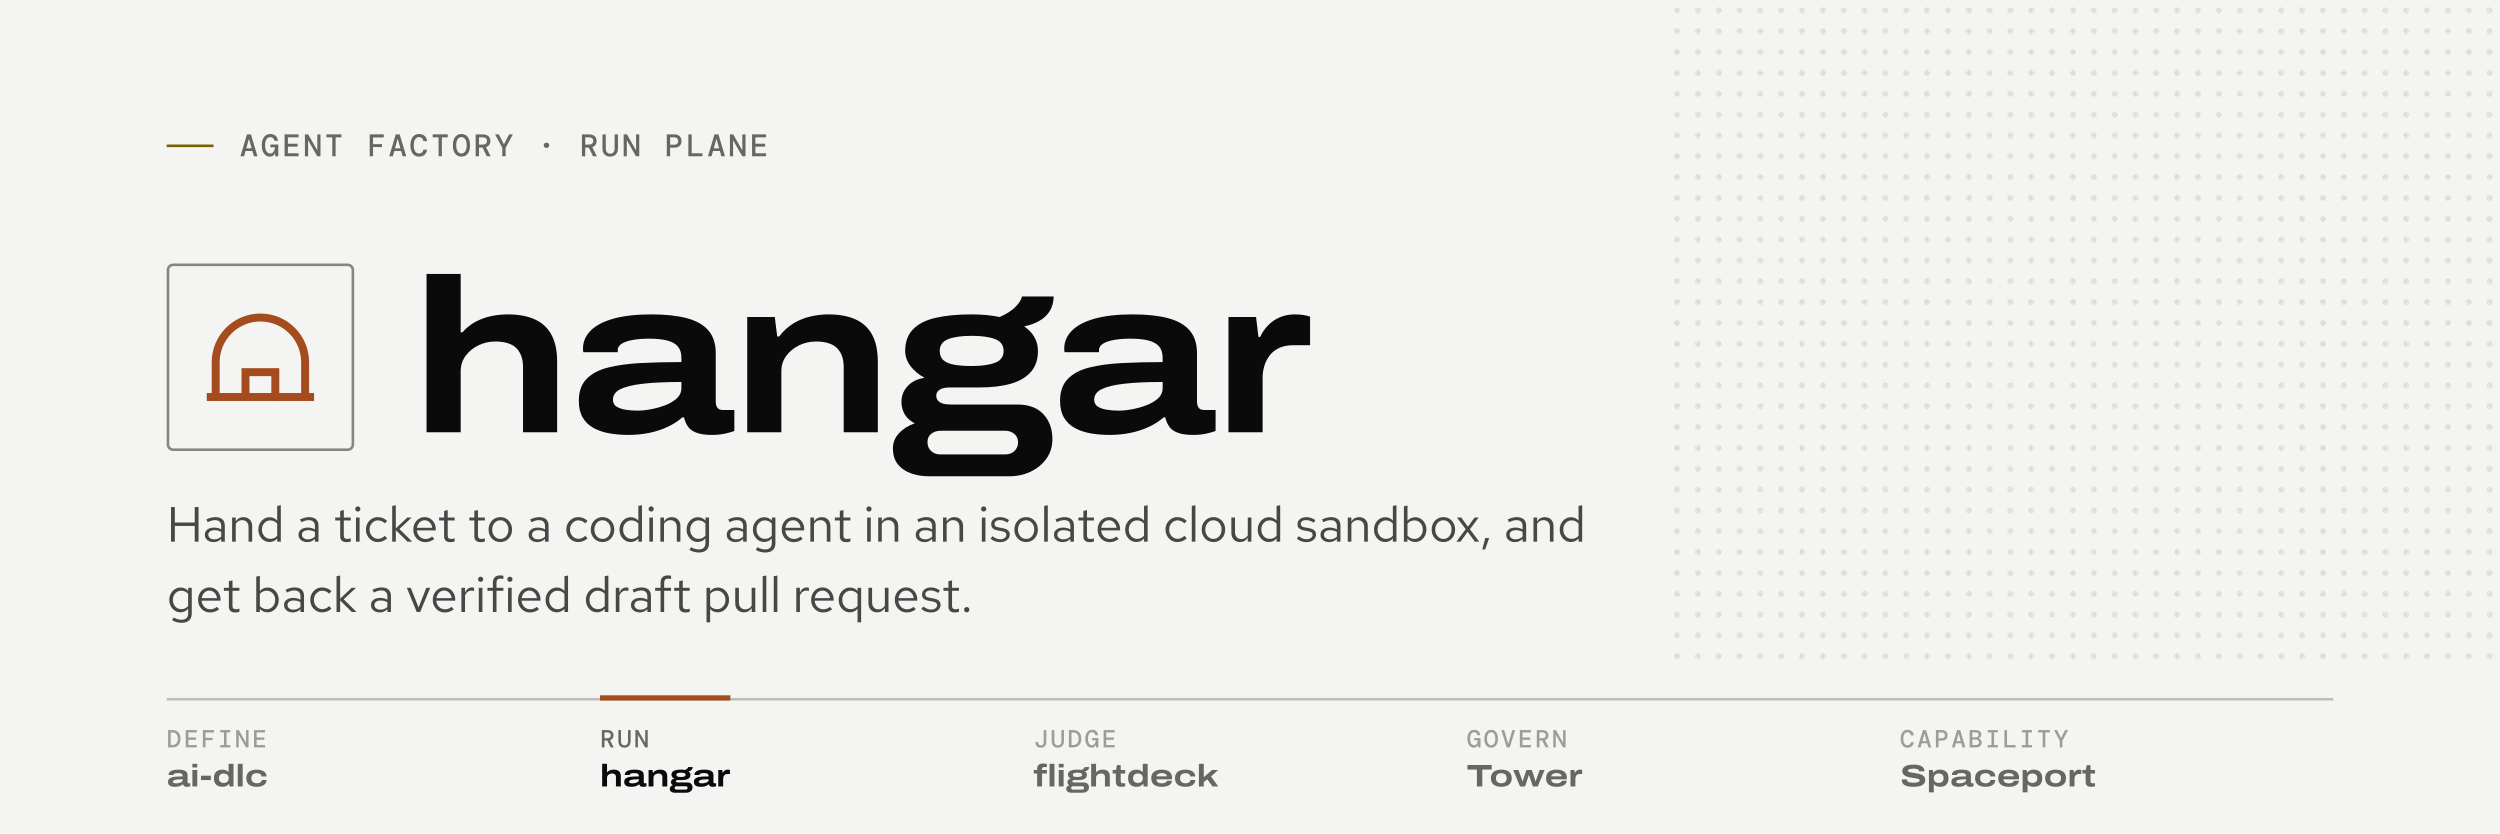
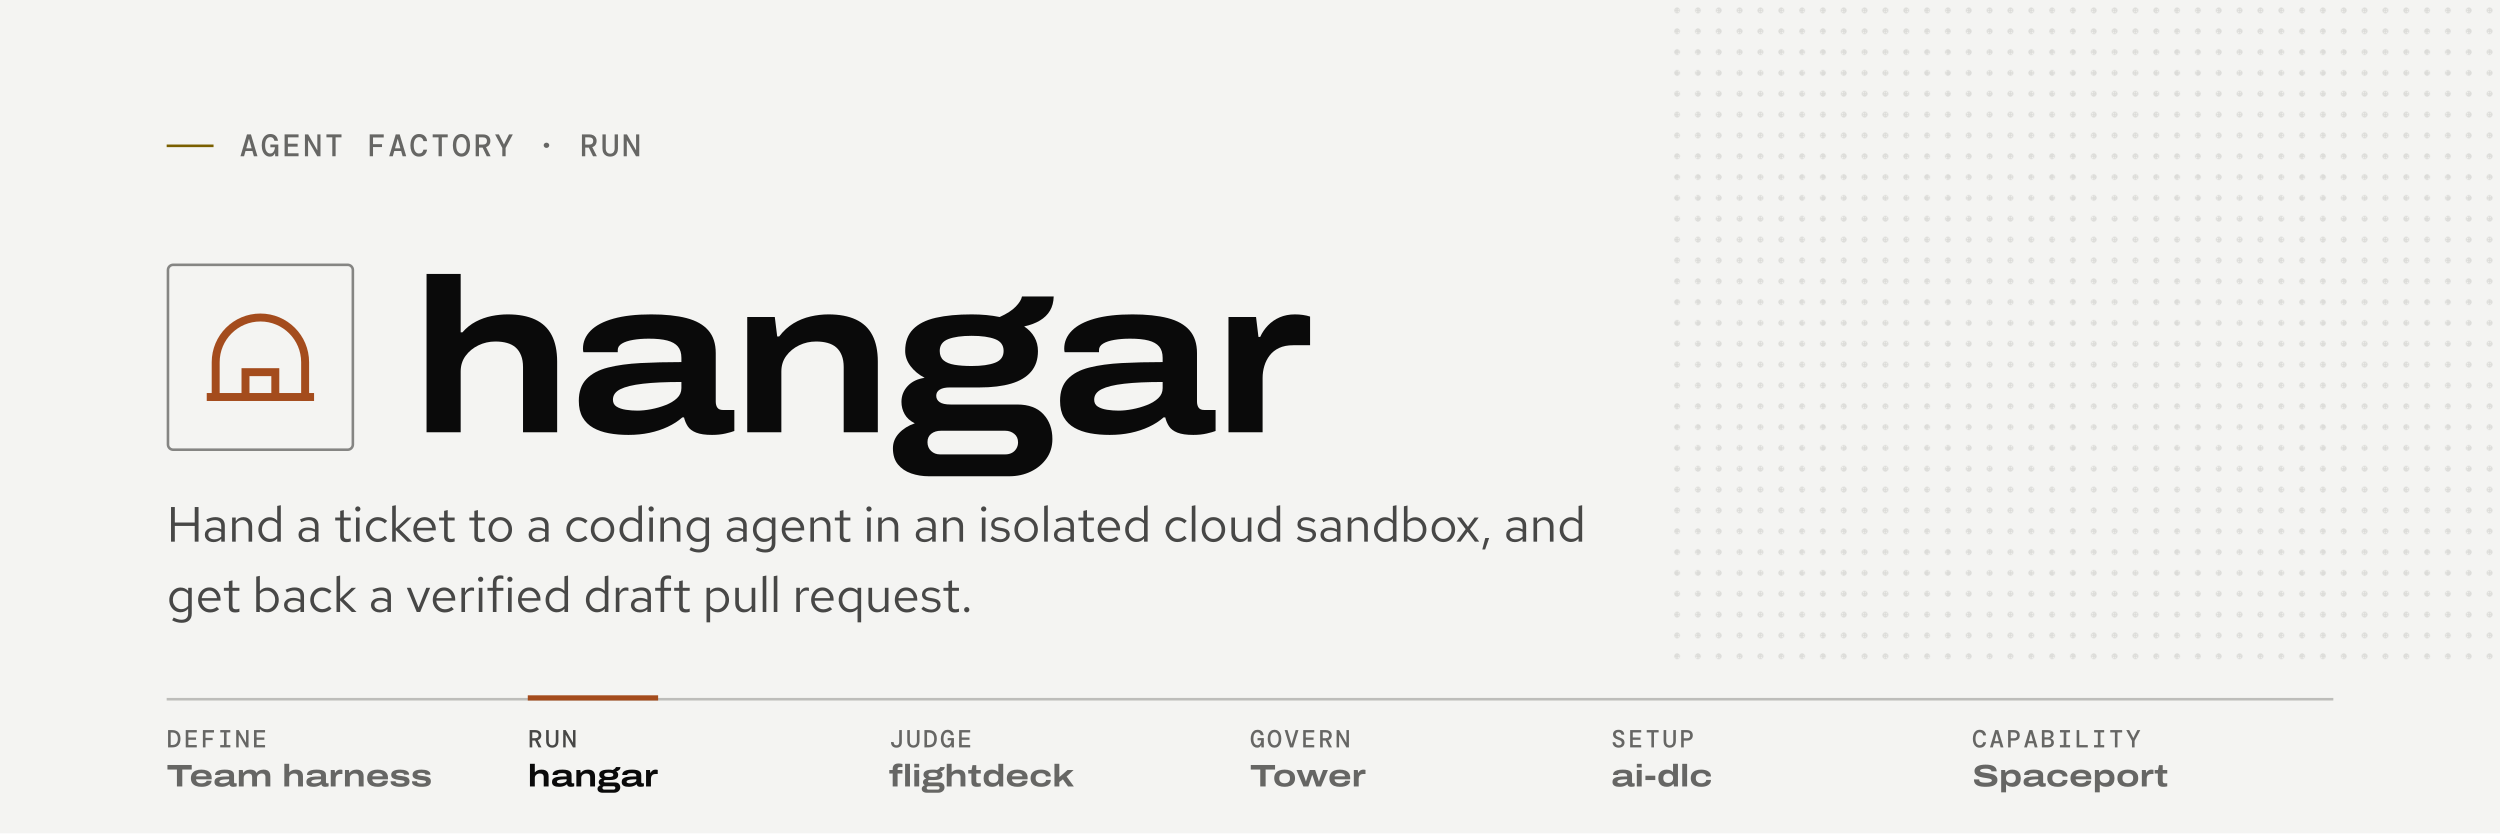
<svg xmlns="http://www.w3.org/2000/svg" width="960" height="320" viewBox="0 0 960 320" role="img" aria-labelledby="t d">
  <defs>
    <path id="m1" d="M28 0 237 700H363L572 0H457L410 168H190L143 0ZM297 550 214 253H386L303 550Z" />
    <path id="m7" d="M291 -12Q213 -12 154 32.5Q95 77 62 158Q29 239 29 350Q29 459 62 540Q95 621 156.5 666.5Q218 712 304 712Q408 712 471.5 655Q535 598 549 494H434Q424 548 390.5 580Q357 612 304 612Q223 612 180 542Q137 472 137 350Q137 223 182.5 155.5Q228 88 301 88Q350 88 382 117Q414 146 431 191.5Q448 237 452 288H305V376H559V0H461L454 94H448Q428 48 392 18Q356 -12 291 -12Z" />
    <path id="m5" d="M80 0V700H527V605H186V401H497V307H186V95H527V0Z" />
    <path id="m15" d="M51 0V700H155L448 187V700H549V0H445L152 513V0Z" />
    <path id="m21" d="M247 0V605H59V700H541V605H353V0Z" />
    <path id="m6" d="M84 0V700H533V601H190V387H478V294H190V0Z" />
    <path id="m3" d="M302 -12Q214 -12 152.5 33Q91 78 58.5 159.5Q26 241 26 349Q26 458 58.5 539.5Q91 621 153 666.5Q215 712 302 712Q415 712 482 650.5Q549 589 560 484H443Q434 539 398.5 575.5Q363 612 301 612Q222 612 178 542Q134 472 134 349Q134 227 178 157.5Q222 88 301 88Q365 88 399 121.5Q433 155 443 210H560Q544 107 479 47.5Q414 -12 302 -12Z" />
    <path id="m16" d="M300 -12Q215 -12 153 32Q91 76 58 157Q25 238 25 350Q25 462 58 543Q91 624 153 668Q215 712 300 712Q386 712 447.5 668Q509 624 542 543Q575 462 575 350Q575 238 542 157Q509 76 447.5 32Q386 -12 300 -12ZM300 88Q375 88 421 155.5Q467 223 467 350Q467 477 421 544.5Q375 612 300 612Q224 612 178.5 544.5Q133 477 133 350Q133 223 178.5 155.5Q224 88 300 88Z" />
    <path id="m19" d="M75 0V700H304Q386 700 439.5 672Q493 644 519.5 596.5Q546 549 546 489Q546 421 511.5 368.5Q477 316 406 292L553 0H430L296 277H181V0ZM181 373H298Q370 373 403.5 405Q437 437 437 489Q437 542 404 573.5Q371 605 297 605H181Z" />
    <path id="m26" d="M247 0V266L16 700H137L300 378L463 700H584L353 266V0Z" />
    <path id="m87" d="M300 267Q263 267 237 291.5Q211 316 211 351Q211 386 237 410Q263 434 300 434Q338 434 363.5 410Q389 386 389 351Q389 316 363.5 291.5Q338 267 300 267Z" />
    <path id="m22" d="M298 -12Q227 -12 171.5 17Q116 46 84 105.5Q52 165 52 256V700H158V250Q158 170 196 126.5Q234 83 300 83Q366 83 404 126.5Q442 170 442 250V700H548V256Q548 165 515 105.5Q482 46 425.5 17Q369 -12 298 -12Z" />
-     <path id="m17" d="M71 0V700H308Q388 700 440 672.5Q492 645 517 597Q542 549 542 487Q542 425 517 377Q492 329 440 301.5Q388 274 308 274H177V0ZM177 369H303Q371 369 402.5 401Q434 433 434 487Q434 540 402.5 572.5Q371 605 303 605H177Z" />
-     <path id="m12" d="M81 0V700H187V95H532V0Z" />
    <path id="d35" d="M69 0V724H225V457H233Q260 488 294.5 506Q329 524 366.5 531.5Q404 539 440 539Q515 539 565.5 515.5Q616 492 641 444Q666 396 666 323V0H510V298Q510 329 501 351.5Q492 374 476 388Q460 402 436.5 408.5Q413 415 384 415Q342 415 306 397.5Q270 380 247.5 349.5Q225 319 225 278V0Z" />
    <path id="d28" d="M270 -12Q222 -12 181 -4.5Q140 3 109 20.5Q78 38 60.5 68Q43 98 43 144Q43 207 78 243.5Q113 280 176.5 296Q240 312 325.5 316.5Q411 321 512 321V340Q512 373 496 392Q480 411 447.5 419.5Q415 428 363 428Q324 428 291.5 422.5Q259 417 240 405.5Q221 394 221 376V366H64Q63 370 62.5 373.5Q62 377 62 382Q62 429 97 464.5Q132 500 201.5 519.5Q271 539 374 539Q470 539 535.5 522Q601 505 635 466Q669 427 669 362V141Q669 123 676.5 112.5Q684 102 702 102H754V6Q742 1 714 -5.5Q686 -12 652 -12Q606 -12 579.5 -1.5Q553 9 541 27.5Q529 46 524 68H516Q488 43 449.5 25Q411 7 366 -2.5Q321 -12 270 -12ZM311 99Q339 99 373.5 105.5Q408 112 440 124.5Q472 137 492 156Q512 175 512 202V230Q405 230 336 222Q267 214 233 197Q199 180 199 149Q199 128 215.5 117.5Q232 107 258 103Q284 99 311 99Z" />
    <path id="d42" d="M69 0V527H195L206 438H215Q244 476 280.5 498Q317 520 358.5 529.5Q400 539 440 539Q515 539 565.5 515.5Q616 492 641 444Q666 396 666 323V0H510V298Q510 329 501 351.5Q492 374 476 388Q460 402 436.5 408.5Q413 415 384 415Q342 415 306 397.5Q270 380 247.5 349.5Q225 319 225 278V0Z" />
    <path id="d34" d="M177 -201Q134 -201 96.5 -188Q59 -175 36 -147Q13 -119 13 -73Q13 -34 41 -4Q69 26 113 41Q81 57 66.5 83Q52 109 52 139Q52 181 80.5 211.5Q109 242 158 249Q118 270 93.5 302.5Q69 335 69 372Q69 434 105 471Q141 508 209 523.5Q277 539 373 539Q408 539 440 536Q472 533 501 527Q550 549 574.5 574.5Q599 600 603 621H748Q747 583 731 556Q715 529 685 511Q655 493 613 484Q643 464 659.5 435.5Q676 407 676 371Q676 314 644.5 277Q613 240 553.5 222.5Q494 205 409 205H273Q243 205 227 195Q211 185 211 167Q211 149 226.5 138Q242 127 277 127H581Q660 127 701 82.5Q742 38 742 -31Q742 -82 715 -120Q688 -158 643.5 -179.5Q599 -201 545 -201ZM228 -101H527Q543 -101 556 -94.5Q569 -88 577 -75Q585 -62 585 -46Q585 -21 567.5 -7Q550 7 527 7H232Q206 7 188.5 -6.5Q171 -20 171 -45Q171 -70 187.5 -85.5Q204 -101 228 -101ZM373 303Q441 303 480 318Q519 333 519 372Q519 411 480 426Q441 441 373 441Q305 441 266 426Q227 411 227 372Q227 344 244.5 329Q262 314 295 308.5Q328 303 373 303Z" />
    <path id="d46" d="M69 0V527H195L206 436H214Q227 465 249.5 488.5Q272 512 303 525.5Q334 539 373 539Q391 539 409 536.5Q427 534 442 529V398H365Q327 398 300.5 385.5Q274 373 257.5 351.5Q241 330 233 303.5Q225 277 225 248V0Z" />
    <path id="s8" d="M88 0V700H165V387H567V700H644V0H567V318H165V0Z" />
    <path id="s27" d="M226 -9Q174 -9 134 10Q94 29 71.5 62.5Q49 96 49 140Q49 184 72 216.5Q95 249 136 267Q177 285 232 285Q274 285 311.5 276Q349 267 381 247V314Q381 374 349 404.5Q317 435 255 435Q221 435 185.5 425Q150 415 107 393L80 449Q178 496 264 496Q355 496 404 451.5Q453 407 453 324V0H381V57Q349 24 310 7.5Q271 -9 226 -9ZM119 142Q119 99 152.5 73Q186 47 241 47Q282 47 316.5 61Q351 75 381 103V197Q350 215 317 223.5Q284 232 243 232Q187 232 153 207.5Q119 183 119 142Z" />
    <path id="s41" d="M75 0V488H148V409Q176 453 215 474.5Q254 496 303 496Q356 496 395.5 473.5Q435 451 457.5 410.5Q480 370 480 316V0H407V295Q407 360 371.5 397.5Q336 435 276 435Q236 435 203 416Q170 397 148 360V0Z" />
    <path id="s30" d="M278 -7Q215 -7 164 26.5Q113 60 83 116.5Q53 173 53 243Q53 314 83.5 370.5Q114 427 166 460.5Q218 494 282 494Q327 494 366 476.5Q405 459 434 426V722L507 737V0H434V65Q406 30 366 11.5Q326 -7 278 -7ZM296 57Q339 57 375 74Q411 91 434 122V364Q410 395 373.5 412.5Q337 430 296 430Q247 430 208.5 406Q170 382 147.5 340Q125 298 125 244Q125 191 147.5 148.5Q170 106 208.5 81.5Q247 57 296 57Z" />
    <path id="s47" d="M261 -10Q198 -10 165.5 20.5Q133 51 133 109V428H32V488H133V622L206 639V488H346V428H206V128Q206 89 222.5 72Q239 55 277 55Q296 55 311 58Q326 61 346 68V3Q326 -4 304 -7Q282 -10 261 -10Z" />
    <path id="s35" d="M74 0V488H147V0ZM111 609Q89 609 73.5 624.5Q58 640 58 661Q58 682 73.5 697.5Q89 713 111 713Q133 713 148.5 697.5Q164 682 164 661Q164 640 148.5 624.5Q133 609 111 609Z" />
    <path id="s29" d="M294 -8Q226 -8 171.5 25.5Q117 59 85 116.5Q53 174 53 244Q53 315 85 372Q117 429 171.5 462.5Q226 496 294 496Q348 496 397 476Q446 456 482 420L435 369Q409 398 372 414Q335 430 297 430Q249 430 210.5 405Q172 380 149 338Q126 296 126 244Q126 192 149 150Q172 108 210.5 83Q249 58 297 58Q335 58 372 74.5Q409 91 435 119L482 68Q446 32 397 12Q348 -8 294 -8Z" />
    <path id="s38" d="M75 0V722L148 737V269L380 488H468L220 256L479 0H383L148 233V0Z" />
    <path id="s31" d="M295 -10Q227 -10 172 23.5Q117 57 85 114.5Q53 172 53 244Q53 316 83.5 373Q114 430 166 463Q218 496 283 496Q347 496 397.5 463.5Q448 431 477.5 375.5Q507 320 507 250V228H124Q128 178 151.5 138.5Q175 99 213.5 76.5Q252 54 298 54Q336 54 371.5 67.5Q407 81 432 104L478 55Q436 22 391 6Q346 -10 295 -10ZM126 280H435Q430 324 408.5 358.5Q387 393 354.5 413Q322 433 282 433Q242 433 209 413.5Q176 394 154.5 359.5Q133 325 126 280Z" />
    <path id="s42" d="M290 -8Q223 -8 169 25Q115 58 84 115Q53 172 53 244Q53 316 84 373Q115 430 169 463Q223 496 290 496Q358 496 411.5 463Q465 430 496 373Q527 316 527 244Q527 172 496 115Q465 58 411.5 25Q358 -8 290 -8ZM290 56Q338 56 375 80.5Q412 105 433.5 148Q455 191 455 244Q455 298 433.5 340.5Q412 383 375 407.5Q338 432 290 432Q242 432 205 407.5Q168 383 146.5 340.5Q125 298 125 244Q125 191 146.5 148Q168 105 205 80.5Q242 56 290 56Z" />
    <path id="s33" d="M301 -219Q252 -219 202.5 -205.5Q153 -192 111 -168L142 -112Q187 -135 224 -146Q261 -157 298 -157Q365 -157 399.5 -125Q434 -93 434 -32V66Q406 31 366 12.5Q326 -6 278 -6Q215 -6 164 27.5Q113 61 83 117.5Q53 174 53 244Q53 314 83.5 370.5Q114 427 166 460.5Q218 494 282 494Q328 494 367 476.5Q406 459 435 425V488H507V-31Q507 -122 454 -170.5Q401 -219 301 -219ZM296 57Q339 57 375 74.5Q411 92 434 123V364Q410 395 373.5 412.5Q337 430 296 430Q247 430 208.5 406Q170 382 147.5 340Q125 298 125 244Q125 191 147.5 148.5Q170 106 208.5 81.5Q247 57 296 57Z" />
    <path id="s46" d="M226 -10Q166 -10 115 8.5Q64 27 28 62L67 110Q111 78 148 63.5Q185 49 224 49Q277 49 312 74Q347 99 347 138Q347 168 326.5 185Q306 202 259 211L179 225Q108 238 74.5 269Q41 300 41 353Q41 395 63.5 427Q86 459 126 477.5Q166 496 217 496Q267 496 312 481.5Q357 467 403 435L367 384Q329 411 291 423.5Q253 436 214 436Q166 436 137 415Q108 394 108 358Q108 328 126.5 312Q145 296 192 288L274 273Q348 260 382 228Q416 196 416 142Q416 99 391 64.5Q366 30 323 10Q280 -10 226 -10Z" />
    <path id="s39" d="M75 0V722L148 737V0Z" />
    <path id="s48" d="M249 -8Q197 -8 157 15Q117 38 94.5 79Q72 120 72 173V488H146V194Q146 129 181 91Q216 53 276 53Q317 53 349.5 72Q382 91 404 127V488H477V0H404V79Q376 36 337.5 14Q299 -8 249 -8Z" />
    <path id="s28" d="M75 0V715L148 730V421Q176 456 216 475Q256 494 305 494Q369 494 419.5 460.5Q470 427 500 370.5Q530 314 530 244Q530 174 499.5 117Q469 60 417.5 26.5Q366 -7 301 -7Q255 -7 215.5 11.5Q176 30 147 64V0ZM287 56Q336 56 374.5 80.5Q413 105 435.5 147.5Q458 190 458 243Q458 297 435.5 339Q413 381 374.5 405.5Q336 430 287 430Q244 430 207.5 412.5Q171 395 148 363V124Q172 92 208.5 74Q245 56 287 56Z" />
    <path id="s51" d="M13 0 200 253 24 488H111L246 302L380 488H463L286 251L474 0H387L241 199L96 0Z" />
    <path id="s63" d="M50 -157 110 74H188L107 -157Z" />
    <path id="s49" d="M215 0 15 488H94L252 91L408 488H486L285 0Z" />
    <path id="s45" d="M75 0V488H148V388Q167 439 202.5 467.5Q238 496 284 496Q297 496 308 494.5Q319 493 330 489V423Q318 427 304.5 429.5Q291 432 279 432Q234 432 200.5 406Q167 380 148 333V0Z" />
    <path id="s56" d="M137 0V428H28V488H137V590Q137 662 175 701Q213 740 283 740Q303 740 319.5 738Q336 736 349 731V665Q333 670 320 672Q307 674 290 674Q248 674 229 653.5Q210 633 210 589V488H349V428H210V0ZM444 0V488H517V0ZM481 609Q459 609 443.5 624.5Q428 640 428 661Q428 682 443.5 697.5Q459 713 481 713Q503 713 518.5 697.5Q534 682 534 661Q534 640 518.5 624.5Q503 609 481 609Z" />
    <path id="s32" d="M137 0V428H28V488H137V590Q137 662 175 701Q213 740 283 740Q303 740 319.5 738Q336 736 349 731V665Q333 670 320 672Q307 674 290 674Q248 674 229 653.5Q210 633 210 589V488H349V428H210V0Z" />
    <path id="s43" d="M75 -209V488H147V418Q175 455 215.5 474.5Q256 494 305 494Q369 494 419.5 460.5Q470 427 500 370.5Q530 314 530 244Q530 174 499.5 117Q469 60 417.5 26.5Q366 -7 301 -7Q255 -7 216 10.5Q177 28 148 61V-209ZM287 56Q336 56 374.5 80.5Q413 105 435.5 147.5Q458 190 458 243Q458 297 435.5 339Q413 381 374.5 405.5Q336 430 287 430Q244 430 207.5 412.5Q171 395 148 363V124Q172 92 208.5 74Q245 56 287 56Z" />
    <path id="s44" d="M434 -209V65Q406 30 366 11.5Q326 -7 278 -7Q215 -7 164 26.5Q113 60 83 116.5Q53 173 53 243Q53 314 83.5 370.5Q114 427 166 460.5Q218 494 282 494Q327 494 366 476.5Q405 459 434 426V488H507V-209ZM296 57Q339 57 375 74Q411 91 434 122V364Q410 395 373.5 412.5Q337 430 296 430Q247 430 208.5 406Q170 382 147.5 340Q125 298 125 244Q125 191 147.5 148.5Q170 106 208.5 81.5Q247 57 296 57Z" />
    <path id="s62" d="M125 -8Q103 -8 87.5 8Q72 24 72 46Q72 69 87.5 84.5Q103 100 125 100Q147 100 162.5 84.5Q178 69 178 46Q178 24 162.5 8Q147 -8 125 -8Z" />
    <path id="m4" d="M57 0V700H225Q394 700 476 606.5Q558 513 558 350Q558 187 476 93.5Q394 0 225 0ZM163 98H221Q343 98 397 166.5Q451 235 451 350Q451 465 397 533.5Q343 602 221 602H163Z" />
    <path id="m9" d="M95 0V94H247V606H97V700H503V606H353V94H505V0Z" />
-     <path id="d36" d="M69 608V724H225V608ZM69 0V527H225V0Z" />
-     <path id="d180" d="M50 205V344H366V205Z" />
-     <path id="d31" d="M320 -12Q238 -12 177 18Q116 48 81.5 109.5Q47 171 47 263Q47 357 81 418Q115 479 175 509Q235 539 313 539Q352 539 389 530.5Q426 522 457.5 505Q489 488 511 462H518V724H675V0H548L535 83H527Q489 31 435.5 9.5Q382 -12 320 -12ZM362 113Q412 113 447 130.5Q482 148 500.5 181Q519 214 519 259V267Q519 302 508.5 329Q498 356 477.5 375Q457 394 427.5 404.5Q398 415 361 415Q312 415 277.5 397.5Q243 380 225 348Q207 316 207 271V256Q207 211 225.5 179Q244 147 278.5 130Q313 113 362 113Z" />
-     <path id="d40" d="M69 0V724H225V0Z" />
-     <path id="d30" d="M381 -12Q277 -12 202.5 18.5Q128 49 88 110.5Q48 172 48 264Q48 356 88 417Q128 478 202.5 508.5Q277 539 381 539Q446 539 503.5 525.5Q561 512 604 484.5Q647 457 671 416Q695 375 695 320H537Q537 354 516 377Q495 400 459.5 412.5Q424 425 381 425Q326 425 288 407Q250 389 230 355.5Q210 322 210 274V254Q210 207 230.5 173Q251 139 290.5 120.5Q330 102 387 102Q429 102 464.5 115.5Q500 129 521.5 153Q543 177 543 208H695Q695 152 670.5 110.5Q646 69 603.5 42Q561 15 503.5 1.5Q446 -12 381 -12Z" />
+     <path id="d20" d="M328 0V541H25V687H802V541H500V0Z" />
+     <path id="d32" d="M387 -12Q282 -12 206 17.5Q130 47 88.5 108Q47 169 47 263Q47 355 87.5 416.5Q128 478 203.5 508.5Q279 539 381 539Q488 539 562 509Q636 479 674 420Q712 361 712 274V228H211Q214 182 236 153.5Q258 125 297.5 112Q337 99 390 99Q414 99 440.5 104.5Q467 110 490.5 120Q514 130 530 145.5Q546 161 548 183H708Q708 141 686 105Q664 69 622 43Q580 17 520.5 2.5Q461 -12 387 -12ZM212 323H545Q545 349 533 368.5Q521 388 498.5 401.5Q476 415 447 421.5Q418 428 384 428Q335 428 297.5 415.5Q260 403 238.5 379.5Q217 356 212 323Z" />
+     <path id="d41" d="M69 0V527H195L206 438H215Q243 476 278.5 498Q314 520 354.5 529.5Q395 539 434 539Q508 539 557.5 514.5Q607 490 629 438H639Q667 476 703 498Q739 520 779.5 529.5Q820 539 860 539Q931 539 979.5 515.5Q1028 492 1052 444Q1076 396 1076 323V0H920V298Q920 329 911.5 351.5Q903 374 887.5 388Q872 402 850.5 408.5Q829 415 802 415Q762 415 727.5 397.5Q693 380 671.5 349.5Q650 319 650 278V0H494V298Q494 329 486 351.5Q478 374 462.5 388Q447 402 425.5 408.5Q404 415 376 415Q336 415 301.5 397.5Q267 380 246 349.5Q225 319 225 278V0Z" />
+     <path id="d47" d="M340 -12Q281 -12 227 -2.5Q173 7 130.5 26Q88 45 63 76Q38 107 38 149Q38 154 38.5 158Q39 162 40 166H200Q200 164 199.5 161Q199 158 199 156Q199 133 219 119Q239 105 271.5 98.5Q304 92 341 92Q376 92 409.5 96Q443 100 465 111.5Q487 123 487 147Q487 171 461 182Q435 193 388.5 198.5Q342 204 280 213Q233 220 192.5 231Q152 242 121.5 259.5Q91 277 74 305Q57 333 57 374Q57 418 78 449.5Q99 481 137.5 501Q176 521 230 530Q284 539 349 539Q406 539 456.5 530Q507 521 545 502Q583 483 605 455Q627 427 627 390Q627 386 627 382Q627 378 626 375H466V380Q466 400 449 412Q432 424 405 429.5Q378 435 347 435Q336 435 314 434Q292 433 268.5 429Q245 425 229 416Q213 407 213 390Q213 369 238 359Q263 349 303.5 344Q344 339 391 333Q441 327 486.5 318Q532 309 567.5 291.5Q603 274 623 244Q643 214 643 166Q643 116 622 81.5Q601 47 561.5 26.5Q522 6 465.5 -3Q409 -12 340 -12Z" />
    <path id="m10" d="M309 -12Q201 -12 143 48.5Q85 109 85 215H192Q193 160 220 122Q247 84 308 84Q367 84 392.5 121Q418 158 418 213V700H524V213Q524 105 467 46.5Q410 -12 309 -12Z" />
    <path id="d60" d="M122 0V413H13V527H122V566Q122 622 143.5 659.5Q165 697 206 716Q247 735 306 735Q326 735 349 733Q372 731 394 727.5Q416 724 434 718V621H366Q318 621 298.5 608.5Q279 596 279 565V527H434V413H279V0ZM519 0V724H675V0Z" />
+     <path id="d36" d="M69 608V724H225V608ZM69 0V527H225V0Z" />
    <path id="d48" d="M304 -12Q243 -12 203.5 3.5Q164 19 145 56.5Q126 94 126 159V413H24V527H131L162 683H282V527H427V413H282V179Q282 141 296.5 121.5Q311 102 359 102H427V5Q413 0 390.5 -4Q368 -8 344.5 -10Q321 -12 304 -12Z" />
-     <path id="d32" d="M387 -12Q282 -12 206 17.5Q130 47 88.5 108Q47 169 47 263Q47 355 87.5 416.5Q128 478 203.5 508.5Q279 539 381 539Q488 539 562 509Q636 479 674 420Q712 361 712 274V228H211Q214 182 236 153.5Q258 125 297.5 112Q337 99 390 99Q414 99 440.5 104.5Q467 110 490.5 120Q514 130 530 145.5Q546 161 548 183H708Q708 141 686 105Q664 69 622 43Q580 17 520.5 2.5Q461 -12 387 -12ZM212 323H545Q545 349 533 368.5Q521 388 498.5 401.5Q476 415 447 421.5Q418 428 384 428Q335 428 297.5 415.5Q260 403 238.5 379.5Q217 356 212 323Z" />
+     <path id="d31" d="M320 -12Q238 -12 177 18Q116 48 81.5 109.5Q47 171 47 263Q47 357 81 418Q115 479 175 509Q235 539 313 539Q352 539 389 530.5Q426 522 457.5 505Q489 488 511 462H518V724H675V0H548L535 83H527Q489 31 435.5 9.5Q382 -12 320 -12ZM362 113Q412 113 447 130.5Q482 148 500.5 181Q519 214 519 259V267Q519 302 508.5 329Q498 356 477.5 375Q457 394 427.5 404.5Q398 415 361 415Q312 415 277.5 397.5Q243 380 225 348Q207 316 207 271V256Q207 211 225.5 179Q244 147 278.5 130Q313 113 362 113Z" />
+     <path id="d30" d="M381 -12Q277 -12 202.5 18.5Q128 49 88 110.5Q48 172 48 264Q48 356 88 417Q128 478 202.5 508.5Q277 539 381 539Q446 539 503.5 525.5Q561 512 604 484.5Q647 457 671 416Q695 375 695 320H537Q537 354 516 377Q495 400 459.5 412.5Q424 425 381 425Q326 425 288 407Q250 389 230 355.5Q210 322 210 274V254Q210 207 230.5 173Q251 139 290.5 120.5Q330 102 387 102Q429 102 464.5 115.5Q500 129 521.5 153Q543 177 543 208H695Q695 152 670.5 110.5Q646 69 603.5 42Q561 15 503.5 1.5Q446 -12 381 -12Z" />
    <path id="d39" d="M69 0V724H225V298L488 527H682L458 318L690 0H504L339 227L225 143V0Z" />
    <path id="m23" d="M237 0 21 700H135L300 140L465 700H579L363 0Z" />
-     <path id="d20" d="M328 0V541H25V687H802V541H500V0Z" />
    <path id="d43" d="M380 -12Q277 -12 202.5 19Q128 50 87.5 111.5Q47 173 47 264Q47 356 87.5 417Q128 478 202.5 508.5Q277 539 380 539Q483 539 557.5 508.5Q632 478 672.5 417Q713 356 713 264Q713 173 672.5 111.5Q632 50 557.5 19Q483 -12 380 -12ZM380 102Q434 102 472.5 120.5Q511 139 531 173Q551 207 551 254V274Q551 322 531 355.5Q511 389 472.5 407Q434 425 380 425Q325 425 287 407Q249 389 229 355.5Q209 322 209 274V254Q209 207 229 173Q249 139 287 120.5Q325 102 380 102Z" />
    <path id="d51" d="M224 0 4 527H172L265 276Q273 254 280 233Q287 212 292.5 194.5Q298 177 300 166H308Q311 177 316.5 194Q322 211 329 232Q336 253 343 275L427 527H601L685 275Q688 267 693.5 247.5Q699 228 705.5 206.5Q712 185 718 166H726Q730 182 736.5 202.5Q743 223 750 242.5Q757 262 761 275L853 527H1010L790 0H635L553 240Q546 263 538 286.5Q530 310 523 331Q516 352 512 365H505Q500 350 492.5 328.5Q485 307 478 283.5Q471 260 464 239L384 0Z" />
+     <path id="m20" d="M307 -12Q233 -12 177.5 15Q122 42 90.5 92Q59 142 58 211H170Q171 158 206.5 120.5Q242 83 306 83Q365 83 398 110.5Q431 138 431 182Q431 219 411.5 243.5Q392 268 351 287.5Q310 307 245 328Q158 356 117 405.5Q76 455 76 527Q76 610 136 661Q196 712 301 712Q403 712 465 659.5Q527 607 529 514H416Q416 539 402 562.5Q388 586 362 601.5Q336 617 298 617Q251 618 219 594.5Q187 571 187 531Q187 482 226 454.5Q265 427 353 398Q408 380 450.5 354.5Q493 329 517.5 289.5Q542 250 542 189Q542 133 514 87.5Q486 42 433.5 15Q381 -12 307 -12Z" />
+     <path id="m17" d="M71 0V700H308Q388 700 440 672.5Q492 645 517 597Q542 549 542 487Q542 425 517 377Q492 329 440 301.5Q388 274 308 274H177V0ZM177 369H303Q371 369 402.5 401Q434 433 434 487Q434 540 402.5 572.5Q371 605 303 605H177Z" />
+     <path id="d180" d="M50 205V344H366V205Z" />
+     <path id="d40" d="M69 0V724H225V0Z" />
    <path id="m2" d="M56 0V700H306Q415 700 471 650Q527 600 527 521Q527 460 495 422Q463 384 421 367V360Q471 342 507 301.5Q543 261 543 195Q543 141 516.5 96.5Q490 52 439 26Q388 0 314 0ZM162 408H293Q354 408 386 432.5Q418 457 418 507Q418 606 291 606H162ZM162 98H300Q365 98 400 126Q435 154 435 208Q435 261 398 289.5Q361 318 298 318H162Z" />
+     <path id="m12" d="M81 0V700H187V95H532V0Z" />
    <path id="d19" d="M440 -12Q359 -12 289.5 -2.5Q220 7 167 32Q114 57 85 101.5Q56 146 56 215Q56 217 56 220Q56 223 57 225H226Q225 221 225 216Q225 211 225 205Q225 174 250 155.5Q275 137 322 128.5Q369 120 432 120Q459 120 486.5 122Q514 124 539.5 128.5Q565 133 585 141Q605 149 617 161.5Q629 174 629 191Q629 215 605.5 229.5Q582 244 542.5 253Q503 262 453.5 268.5Q404 275 351 283.5Q298 292 248.5 306.5Q199 321 159.5 344.5Q120 368 96.5 405Q73 442 73 496Q73 546 98 584Q123 622 170 648Q217 674 283.5 686.5Q350 699 433 699Q517 699 582 685.5Q647 672 691.5 646.5Q736 621 758.5 583.5Q781 546 781 498V483H613V494Q613 516 591.5 532.5Q570 549 531.5 559Q493 569 442 569Q375 569 333 560.5Q291 552 271 537.5Q251 523 251 506Q251 484 274.5 471Q298 458 337.5 450Q377 442 426.5 435.5Q476 429 529 420Q582 411 631.5 397.5Q681 384 720.5 360Q760 336 783.5 300.5Q807 265 807 212Q807 131 760 81.5Q713 32 630.5 10Q548 -12 440 -12Z" />
    <path id="d44" d="M69 -189V527H195L208 444H217Q254 497 307.5 518Q361 539 424 539Q505 539 566 509Q627 479 661.5 418Q696 357 696 264Q696 171 662 109.5Q628 48 568.5 18Q509 -12 431 -12Q392 -12 354.5 -3.5Q317 5 286 22Q255 39 233 65H225V-189ZM383 113Q432 113 466.5 130.5Q501 148 519 180Q537 212 537 256V271Q537 316 519 348.5Q501 381 466 398Q431 415 381 415Q332 415 296.5 397Q261 379 242.5 346.5Q224 314 224 268V260Q224 226 234.5 198.5Q245 171 265.5 152Q286 133 315.5 123Q345 113 383 113Z" />
  </defs>
  <rect width="960" height="320" fill="#F4F4F2" />
  <pattern id="dots" x="640" y="0" width="8" height="8" patternUnits="userSpaceOnUse">
    <circle cx="4" cy="4" r="1.1" fill="#DCDCD9" />
  </pattern>
  <rect x="640" y="0" width="320" height="256" fill="url(#dots)" />
  <g transform="translate(0 0) scale(1)">
    <rect x="64" y="55.5" width="18" height="1" fill="#7A5F00" />
    <g fill="#666664">
      <use href="#m1" transform="translate(92 60) scale(0.012 -0.012)" />
      <use href="#m7" transform="translate(100.16 60) scale(0.012 -0.012)" />
      <use href="#m5" transform="translate(108.32 60) scale(0.012 -0.012)" />
      <use href="#m15" transform="translate(116.48 60) scale(0.012 -0.012)" />
      <use href="#m21" transform="translate(124.64 60) scale(0.012 -0.012)" />
      <use href="#m6" transform="translate(140.96 60) scale(0.012 -0.012)" />
      <use href="#m1" transform="translate(149.12 60) scale(0.012 -0.012)" />
      <use href="#m3" transform="translate(157.28 60) scale(0.012 -0.012)" />
      <use href="#m21" transform="translate(165.44 60) scale(0.012 -0.012)" />
      <use href="#m16" transform="translate(173.6 60) scale(0.012 -0.012)" />
      <use href="#m19" transform="translate(181.76 60) scale(0.012 -0.012)" />
      <use href="#m26" transform="translate(189.92 60) scale(0.012 -0.012)" />
      <use href="#m87" transform="translate(206.24 60) scale(0.012 -0.012)" />
      <use href="#m19" transform="translate(222.56 60) scale(0.012 -0.012)" />
      <use href="#m22" transform="translate(230.72 60) scale(0.012 -0.012)" />
      <use href="#m15" transform="translate(238.88 60) scale(0.012 -0.012)" />
-       <use href="#m17" transform="translate(255.2 60) scale(0.012 -0.012)" />
-       <use href="#m12" transform="translate(263.36 60) scale(0.012 -0.012)" />
-       <use href="#m1" transform="translate(271.52 60) scale(0.012 -0.012)" />
-       <use href="#m15" transform="translate(279.68 60) scale(0.012 -0.012)" />
-       <use href="#m5" transform="translate(287.84 60) scale(0.012 -0.012)" />
    </g>
    <rect x="64.5" y="101.69" width="71" height="71" rx="2" fill="none" stroke="#858583" />
    <g transform="translate(77.1 114.29) scale(1.908)" fill="none" color="#A44C1D" stroke="#A44C1D" stroke-width="1.6" stroke-linecap="square" stroke-linejoin="miter">
      <path d="M3 20 V13 A9 9 0 0 1 21 13 V20" />
      <path d="M2 20 H22" />
      <path d="M9 20 V15 H15 V20" />
    </g>
    <g fill="#0A0A0A">
      <use href="#d35" transform="translate(158 166) scale(0.084 -0.084)" />
      <use href="#d28" transform="translate(218.65 166) scale(0.084 -0.084)" />
      <use href="#d42" transform="translate(281.14 166) scale(0.084 -0.084)" />
      <use href="#d34" transform="translate(341.79 166) scale(0.084 -0.084)" />
      <use href="#d28" transform="translate(403.45 166) scale(0.084 -0.084)" />
      <use href="#d46" transform="translate(465.94 166) scale(0.084 -0.084)" />
    </g>
    <g fill="#474746">
      <use href="#s8" transform="translate(64 208) scale(0.019 -0.019)" />
      <use href="#s27" transform="translate(77.72 208) scale(0.019 -0.019)" />
      <use href="#s41" transform="translate(87.71 208) scale(0.019 -0.019)" />
      <use href="#s30" transform="translate(98.2 208) scale(0.019 -0.019)" />
      <use href="#s27" transform="translate(113.69 208) scale(0.019 -0.019)" />
      <use href="#s47" transform="translate(128.11 208) scale(0.019 -0.019)" />
      <use href="#s35" transform="translate(135.29 208) scale(0.019 -0.019)" />
      <use href="#s29" transform="translate(139.51 208) scale(0.019 -0.019)" />
      <use href="#s38" transform="translate(149.18 208) scale(0.019 -0.019)" />
      <use href="#s31" transform="translate(157.71 208) scale(0.019 -0.019)" />
      <use href="#s47" transform="translate(168.01 208) scale(0.019 -0.019)" />
      <use href="#s47" transform="translate(179.62 208) scale(0.019 -0.019)" />
      <use href="#s42" transform="translate(186.61 208) scale(0.019 -0.019)" />
      <use href="#s27" transform="translate(202.05 208) scale(0.019 -0.019)" />
      <use href="#s29" transform="translate(216.47 208) scale(0.019 -0.019)" />
      <use href="#s42" transform="translate(225.86 208) scale(0.019 -0.019)" />
      <use href="#s30" transform="translate(236.88 208) scale(0.019 -0.019)" />
      <use href="#s35" transform="translate(247.94 208) scale(0.019 -0.019)" />
      <use href="#s41" transform="translate(252.16 208) scale(0.019 -0.019)" />
      <use href="#s33" transform="translate(262.64 208) scale(0.019 -0.019)" />
      <use href="#s27" transform="translate(278.13 208) scale(0.019 -0.019)" />
      <use href="#s33" transform="translate(288.12 208) scale(0.019 -0.019)" />
      <use href="#s31" transform="translate(299.18 208) scale(0.019 -0.019)" />
      <use href="#s41" transform="translate(309.76 208) scale(0.019 -0.019)" />
      <use href="#s47" transform="translate(319.97 208) scale(0.019 -0.019)" />
      <use href="#s35" transform="translate(331.58 208) scale(0.019 -0.019)" />
      <use href="#s41" transform="translate(335.8 208) scale(0.019 -0.019)" />
      <use href="#s27" transform="translate(350.71 208) scale(0.019 -0.019)" />
      <use href="#s41" transform="translate(360.7 208) scale(0.019 -0.019)" />
      <use href="#s35" transform="translate(375.62 208) scale(0.019 -0.019)" />
      <use href="#s46" transform="translate(379.84 208) scale(0.019 -0.019)" />
      <use href="#s42" transform="translate(388.52 208) scale(0.019 -0.019)" />
      <use href="#s39" transform="translate(399.54 208) scale(0.019 -0.019)" />
      <use href="#s27" transform="translate(403.78 208) scale(0.019 -0.019)" />
      <use href="#s47" transform="translate(413.49 208) scale(0.019 -0.019)" />
      <use href="#s31" transform="translate(420.48 208) scale(0.019 -0.019)" />
      <use href="#s30" transform="translate(431.06 208) scale(0.019 -0.019)" />
      <use href="#s29" transform="translate(446.55 208) scale(0.019 -0.019)" />
      <use href="#s39" transform="translate(456.22 208) scale(0.019 -0.019)" />
      <use href="#s42" transform="translate(460.45 208) scale(0.019 -0.019)" />
      <use href="#s48" transform="translate(471.47 208) scale(0.019 -0.019)" />
      <use href="#s30" transform="translate(481.96 208) scale(0.019 -0.019)" />
      <use href="#s46" transform="translate(497.45 208) scale(0.019 -0.019)" />
      <use href="#s27" transform="translate(506.13 208) scale(0.019 -0.019)" />
      <use href="#s41" transform="translate(516.12 208) scale(0.019 -0.019)" />
      <use href="#s30" transform="translate(526.61 208) scale(0.019 -0.019)" />
      <use href="#s28" transform="translate(537.67 208) scale(0.019 -0.019)" />
      <use href="#s42" transform="translate(548.75 208) scale(0.019 -0.019)" />
      <use href="#s51" transform="translate(559.01 208) scale(0.019 -0.019)" />
      <use href="#s63" transform="translate(568.26 208) scale(0.019 -0.019)" />
      <use href="#s27" transform="translate(577.44 208) scale(0.019 -0.019)" />
      <use href="#s41" transform="translate(587.43 208) scale(0.019 -0.019)" />
      <use href="#s30" transform="translate(597.92 208) scale(0.019 -0.019)" />
    </g>
    <g fill="#474746">
      <use href="#s33" transform="translate(64 235) scale(0.019 -0.019)" />
      <use href="#s31" transform="translate(75.06 235) scale(0.019 -0.019)" />
      <use href="#s47" transform="translate(85.36 235) scale(0.019 -0.019)" />
      <use href="#s28" transform="translate(96.97 235) scale(0.019 -0.019)" />
      <use href="#s27" transform="translate(108.14 235) scale(0.019 -0.019)" />
      <use href="#s29" transform="translate(118.13 235) scale(0.019 -0.019)" />
      <use href="#s38" transform="translate(127.8 235) scale(0.019 -0.019)" />
      <use href="#s27" transform="translate(141.52 235) scale(0.019 -0.019)" />
      <use href="#s49" transform="translate(155.94 235) scale(0.019 -0.019)" />
      <use href="#s31" transform="translate(165.18 235) scale(0.019 -0.019)" />
      <use href="#s45" transform="translate(175.76 235) scale(0.019 -0.019)" />
      <use href="#s35" transform="translate(182.45 235) scale(0.019 -0.019)" />
      <use href="#s56" transform="translate(186.66 235) scale(0.019 -0.019)" />
      <use href="#s31" transform="translate(197.91 235) scale(0.019 -0.019)" />
      <use href="#s30" transform="translate(208.5 235) scale(0.019 -0.019)" />
      <use href="#s30" transform="translate(223.98 235) scale(0.019 -0.019)" />
      <use href="#s45" transform="translate(235.04 235) scale(0.019 -0.019)" />
      <use href="#s27" transform="translate(241.35 235) scale(0.019 -0.019)" />
      <use href="#s32" transform="translate(251.05 235) scale(0.019 -0.019)" />
      <use href="#s47" transform="translate(258.27 235) scale(0.019 -0.019)" />
      <use href="#s43" transform="translate(269.88 235) scale(0.019 -0.019)" />
      <use href="#s48" transform="translate(280.96 235) scale(0.019 -0.019)" />
      <use href="#s39" transform="translate(291.45 235) scale(0.019 -0.019)" />
      <use href="#s39" transform="translate(295.69 235) scale(0.019 -0.019)" />
      <use href="#s45" transform="translate(304.35 235) scale(0.019 -0.019)" />
      <use href="#s31" transform="translate(310.47 235) scale(0.019 -0.019)" />
      <use href="#s44" transform="translate(321.05 235) scale(0.019 -0.019)" />
      <use href="#s48" transform="translate(332.11 235) scale(0.019 -0.019)" />
      <use href="#s31" transform="translate(342.6 235) scale(0.019 -0.019)" />
      <use href="#s46" transform="translate(353.27 235) scale(0.019 -0.019)" />
      <use href="#s47" transform="translate(361.67 235) scale(0.019 -0.019)" />
      <use href="#s62" transform="translate(368.85 235) scale(0.019 -0.019)" />
    </g>
    <rect x="64" y="268" width="832" height="1" fill="#BDBDBA" />
-     <g fill="#9C9C99">
+     <g fill="#666664">
      <use href="#m4" transform="translate(64 287) scale(0.0095 -0.0095)" />
      <use href="#m5" transform="translate(70.56 287) scale(0.0095 -0.0095)" />
      <use href="#m6" transform="translate(77.11 287) scale(0.0095 -0.0095)" />
      <use href="#m9" transform="translate(83.66 287) scale(0.0095 -0.0095)" />
      <use href="#m15" transform="translate(90.22 287) scale(0.0095 -0.0095)" />
      <use href="#m5" transform="translate(96.78 287) scale(0.0095 -0.0095)" />
    </g>
    <g fill="#666664">
-       <use href="#d28" transform="translate(64 302) scale(0.012 -0.012)" />
-       <use href="#d36" transform="translate(73.05 302) scale(0.012 -0.012)" />
-       <use href="#d180" transform="translate(76.58 302) scale(0.012 -0.012)" />
-       <use href="#d31" transform="translate(81.57 302) scale(0.012 -0.012)" />
-       <use href="#d40" transform="translate(90.48 302) scale(0.012 -0.012)" />
-       <use href="#d30" transform="translate(94.01 302) scale(0.012 -0.012)" />
-     </g>
-     <g fill="#666664">
-       <use href="#m19" transform="translate(230.4 287) scale(0.0095 -0.0095)" />
-       <use href="#m22" transform="translate(236.96 287) scale(0.0095 -0.0095)" />
-       <use href="#m15" transform="translate(243.51 287) scale(0.0095 -0.0095)" />
+       <use href="#d20" transform="translate(64 302) scale(0.012 -0.012)" />
+       <use href="#d32" transform="translate(72.74 302) scale(0.012 -0.012)" />
+       <use href="#d28" transform="translate(81.84 302) scale(0.012 -0.012)" />
+       <use href="#d41" transform="translate(90.89 302) scale(0.012 -0.012)" />
+       <use href="#d35" transform="translate(108.35 302) scale(0.012 -0.012)" />
+       <use href="#d28" transform="translate(117.14 302) scale(0.012 -0.012)" />
+       <use href="#d46" transform="translate(126.18 302) scale(0.012 -0.012)" />
+       <use href="#d42" transform="translate(131.64 302) scale(0.012 -0.012)" />
+       <use href="#d32" transform="translate(140.43 302) scale(0.012 -0.012)" />
+       <use href="#d47" transform="translate(149.54 302) scale(0.012 -0.012)" />
+       <use href="#d47" transform="translate(157.74 302) scale(0.012 -0.012)" />
+     </g>
+     <g fill="#474746">
+       <use href="#m19" transform="translate(202.67 287) scale(0.0095 -0.0095)" />
+       <use href="#m22" transform="translate(209.22 287) scale(0.0095 -0.0095)" />
+       <use href="#m15" transform="translate(215.78 287) scale(0.0095 -0.0095)" />
    </g>
    <g fill="#0A0A0A">
-       <use href="#d35" transform="translate(230.4 302) scale(0.012 -0.012)" />
-       <use href="#d28" transform="translate(239.18 302) scale(0.012 -0.012)" />
-       <use href="#d42" transform="translate(248.23 302) scale(0.012 -0.012)" />
-       <use href="#d34" transform="translate(257.02 302) scale(0.012 -0.012)" />
-       <use href="#d28" transform="translate(265.94 302) scale(0.012 -0.012)" />
-       <use href="#d46" transform="translate(274.99 302) scale(0.012 -0.012)" />
-     </g>
-     <rect x="230.4" y="267" width="50.05" height="2" fill="#A44C1D" />
-     <g fill="#9C9C99">
-       <use href="#m10" transform="translate(396.8 287) scale(0.0095 -0.0095)" />
-       <use href="#m22" transform="translate(403.36 287) scale(0.0095 -0.0095)" />
-       <use href="#m4" transform="translate(409.91 287) scale(0.0095 -0.0095)" />
-       <use href="#m7" transform="translate(416.47 287) scale(0.0095 -0.0095)" />
-       <use href="#m5" transform="translate(423.02 287) scale(0.0095 -0.0095)" />
-     </g>
-     <g fill="#666664">
-       <use href="#d60" transform="translate(396.8 302) scale(0.012 -0.012)" />
-       <use href="#d36" transform="translate(405.73 302) scale(0.012 -0.012)" />
-       <use href="#d34" transform="translate(409.26 302) scale(0.012 -0.012)" />
-       <use href="#d35" transform="translate(418.18 302) scale(0.012 -0.012)" />
-       <use href="#d48" transform="translate(426.97 302) scale(0.012 -0.012)" />
-       <use href="#d31" transform="translate(432.61 302) scale(0.012 -0.012)" />
-       <use href="#d32" transform="translate(441.52 302) scale(0.012 -0.012)" />
-       <use href="#d30" transform="translate(450.63 302) scale(0.012 -0.012)" />
-       <use href="#d39" transform="translate(459.55 302) scale(0.012 -0.012)" />
-     </g>
-     <g fill="#9C9C99">
-       <use href="#m7" transform="translate(563.2 287) scale(0.0095 -0.0095)" />
-       <use href="#m16" transform="translate(569.75 287) scale(0.0095 -0.0095)" />
-       <use href="#m23" transform="translate(576.31 287) scale(0.0095 -0.0095)" />
-       <use href="#m5" transform="translate(582.87 287) scale(0.0095 -0.0095)" />
-       <use href="#m19" transform="translate(589.42 287) scale(0.0095 -0.0095)" />
-       <use href="#m15" transform="translate(595.98 287) scale(0.0095 -0.0095)" />
-     </g>
-     <g fill="#666664">
-       <use href="#d20" transform="translate(563.2 302) scale(0.012 -0.012)" />
-       <use href="#d43" transform="translate(571.94 302) scale(0.012 -0.012)" />
-       <use href="#d51" transform="translate(581.01 302) scale(0.012 -0.012)" />
-       <use href="#d32" transform="translate(593.13 302) scale(0.012 -0.012)" />
-       <use href="#d46" transform="translate(602.24 302) scale(0.012 -0.012)" />
-     </g>
-     <g fill="#9C9C99">
-       <use href="#m3" transform="translate(729.6 287) scale(0.0095 -0.0095)" />
-       <use href="#m1" transform="translate(736.15 287) scale(0.0095 -0.0095)" />
-       <use href="#m17" transform="translate(742.71 287) scale(0.0095 -0.0095)" />
-       <use href="#m1" transform="translate(749.26 287) scale(0.0095 -0.0095)" />
-       <use href="#m2" transform="translate(755.82 287) scale(0.0095 -0.0095)" />
-       <use href="#m9" transform="translate(762.38 287) scale(0.0095 -0.0095)" />
-       <use href="#m12" transform="translate(768.93 287) scale(0.0095 -0.0095)" />
-       <use href="#m9" transform="translate(775.49 287) scale(0.0095 -0.0095)" />
-       <use href="#m21" transform="translate(782.04 287) scale(0.0095 -0.0095)" />
-       <use href="#m26" transform="translate(788.6 287) scale(0.0095 -0.0095)" />
-     </g>
-     <g fill="#666664">
-       <use href="#d19" transform="translate(729.6 302) scale(0.012 -0.012)" />
-       <use href="#d44" transform="translate(739.88 302) scale(0.012 -0.012)" />
-       <use href="#d28" transform="translate(748.8 302) scale(0.012 -0.012)" />
-       <use href="#d30" transform="translate(757.85 302) scale(0.012 -0.012)" />
-       <use href="#d32" transform="translate(766.76 302) scale(0.012 -0.012)" />
-       <use href="#d44" transform="translate(775.87 302) scale(0.012 -0.012)" />
-       <use href="#d43" transform="translate(784.79 302) scale(0.012 -0.012)" />
-       <use href="#d46" transform="translate(793.91 302) scale(0.012 -0.012)" />
-       <use href="#d48" transform="translate(799.37 302) scale(0.012 -0.012)" />
+       <use href="#d35" transform="translate(202.67 302) scale(0.012 -0.012)" />
+       <use href="#d28" transform="translate(211.45 302) scale(0.012 -0.012)" />
+       <use href="#d42" transform="translate(220.5 302) scale(0.012 -0.012)" />
+       <use href="#d34" transform="translate(229.28 302) scale(0.012 -0.012)" />
+       <use href="#d28" transform="translate(238.21 302) scale(0.012 -0.012)" />
+       <use href="#d46" transform="translate(247.26 302) scale(0.012 -0.012)" />
+     </g>
+     <rect x="202.67" y="267" width="50.05" height="2" fill="#A44C1D" />
+     <g fill="#666664">
+       <use href="#m10" transform="translate(341.33 287) scale(0.0095 -0.0095)" />
+       <use href="#m22" transform="translate(347.89 287) scale(0.0095 -0.0095)" />
+       <use href="#m4" transform="translate(354.44 287) scale(0.0095 -0.0095)" />
+       <use href="#m7" transform="translate(361 287) scale(0.0095 -0.0095)" />
+       <use href="#m5" transform="translate(367.55 287) scale(0.0095 -0.0095)" />
+     </g>
+     <g fill="#666664">
+       <use href="#d60" transform="translate(341.33 302) scale(0.012 -0.012)" />
+       <use href="#d36" transform="translate(350.26 302) scale(0.012 -0.012)" />
+       <use href="#d34" transform="translate(353.79 302) scale(0.012 -0.012)" />
+       <use href="#d35" transform="translate(362.72 302) scale(0.012 -0.012)" />
+       <use href="#d48" transform="translate(371.5 302) scale(0.012 -0.012)" />
+       <use href="#d31" transform="translate(377.14 302) scale(0.012 -0.012)" />
+       <use href="#d32" transform="translate(386.06 302) scale(0.012 -0.012)" />
+       <use href="#d30" transform="translate(395.17 302) scale(0.012 -0.012)" />
+       <use href="#d39" transform="translate(404.08 302) scale(0.012 -0.012)" />
+     </g>
+     <g fill="#666664">
+       <use href="#m7" transform="translate(480 287) scale(0.0095 -0.0095)" />
+       <use href="#m16" transform="translate(486.56 287) scale(0.0095 -0.0095)" />
+       <use href="#m23" transform="translate(493.11 287) scale(0.0095 -0.0095)" />
+       <use href="#m5" transform="translate(499.67 287) scale(0.0095 -0.0095)" />
+       <use href="#m19" transform="translate(506.22 287) scale(0.0095 -0.0095)" />
+       <use href="#m15" transform="translate(512.77 287) scale(0.0095 -0.0095)" />
+     </g>
+     <g fill="#666664">
+       <use href="#d20" transform="translate(480 302) scale(0.012 -0.012)" />
+       <use href="#d43" transform="translate(488.74 302) scale(0.012 -0.012)" />
+       <use href="#d51" transform="translate(497.81 302) scale(0.012 -0.012)" />
+       <use href="#d32" transform="translate(509.93 302) scale(0.012 -0.012)" />
+       <use href="#d46" transform="translate(519.04 302) scale(0.012 -0.012)" />
+     </g>
+     <g fill="#666664">
+       <use href="#m20" transform="translate(618.67 287) scale(0.0095 -0.0095)" />
+       <use href="#m5" transform="translate(625.22 287) scale(0.0095 -0.0095)" />
+       <use href="#m21" transform="translate(631.78 287) scale(0.0095 -0.0095)" />
+       <use href="#m22" transform="translate(638.33 287) scale(0.0095 -0.0095)" />
+       <use href="#m17" transform="translate(644.89 287) scale(0.0095 -0.0095)" />
+     </g>
+     <g fill="#666664">
+       <use href="#d28" transform="translate(618.67 302) scale(0.012 -0.012)" />
+       <use href="#d36" transform="translate(627.71 302) scale(0.012 -0.012)" />
+       <use href="#d180" transform="translate(631.24 302) scale(0.012 -0.012)" />
+       <use href="#d31" transform="translate(636.23 302) scale(0.012 -0.012)" />
+       <use href="#d40" transform="translate(645.15 302) scale(0.012 -0.012)" />
+       <use href="#d30" transform="translate(648.68 302) scale(0.012 -0.012)" />
+     </g>
+     <g fill="#666664">
+       <use href="#m3" transform="translate(757.33 287) scale(0.0095 -0.0095)" />
+       <use href="#m1" transform="translate(763.89 287) scale(0.0095 -0.0095)" />
+       <use href="#m17" transform="translate(770.44 287) scale(0.0095 -0.0095)" />
+       <use href="#m1" transform="translate(777 287) scale(0.0095 -0.0095)" />
+       <use href="#m2" transform="translate(783.55 287) scale(0.0095 -0.0095)" />
+       <use href="#m9" transform="translate(790.11 287) scale(0.0095 -0.0095)" />
+       <use href="#m12" transform="translate(796.66 287) scale(0.0095 -0.0095)" />
+       <use href="#m9" transform="translate(803.22 287) scale(0.0095 -0.0095)" />
+       <use href="#m21" transform="translate(809.77 287) scale(0.0095 -0.0095)" />
+       <use href="#m26" transform="translate(816.33 287) scale(0.0095 -0.0095)" />
+     </g>
+     <g fill="#666664">
+       <use href="#d19" transform="translate(757.33 302) scale(0.012 -0.012)" />
+       <use href="#d44" transform="translate(767.62 302) scale(0.012 -0.012)" />
+       <use href="#d28" transform="translate(776.53 302) scale(0.012 -0.012)" />
+       <use href="#d30" transform="translate(785.58 302) scale(0.012 -0.012)" />
+       <use href="#d32" transform="translate(794.5 302) scale(0.012 -0.012)" />
+       <use href="#d44" transform="translate(803.61 302) scale(0.012 -0.012)" />
+       <use href="#d43" transform="translate(812.52 302) scale(0.012 -0.012)" />
+       <use href="#d46" transform="translate(821.64 302) scale(0.012 -0.012)" />
+       <use href="#d48" transform="translate(827.1 302) scale(0.012 -0.012)" />
    </g>
  </g>
</svg>
